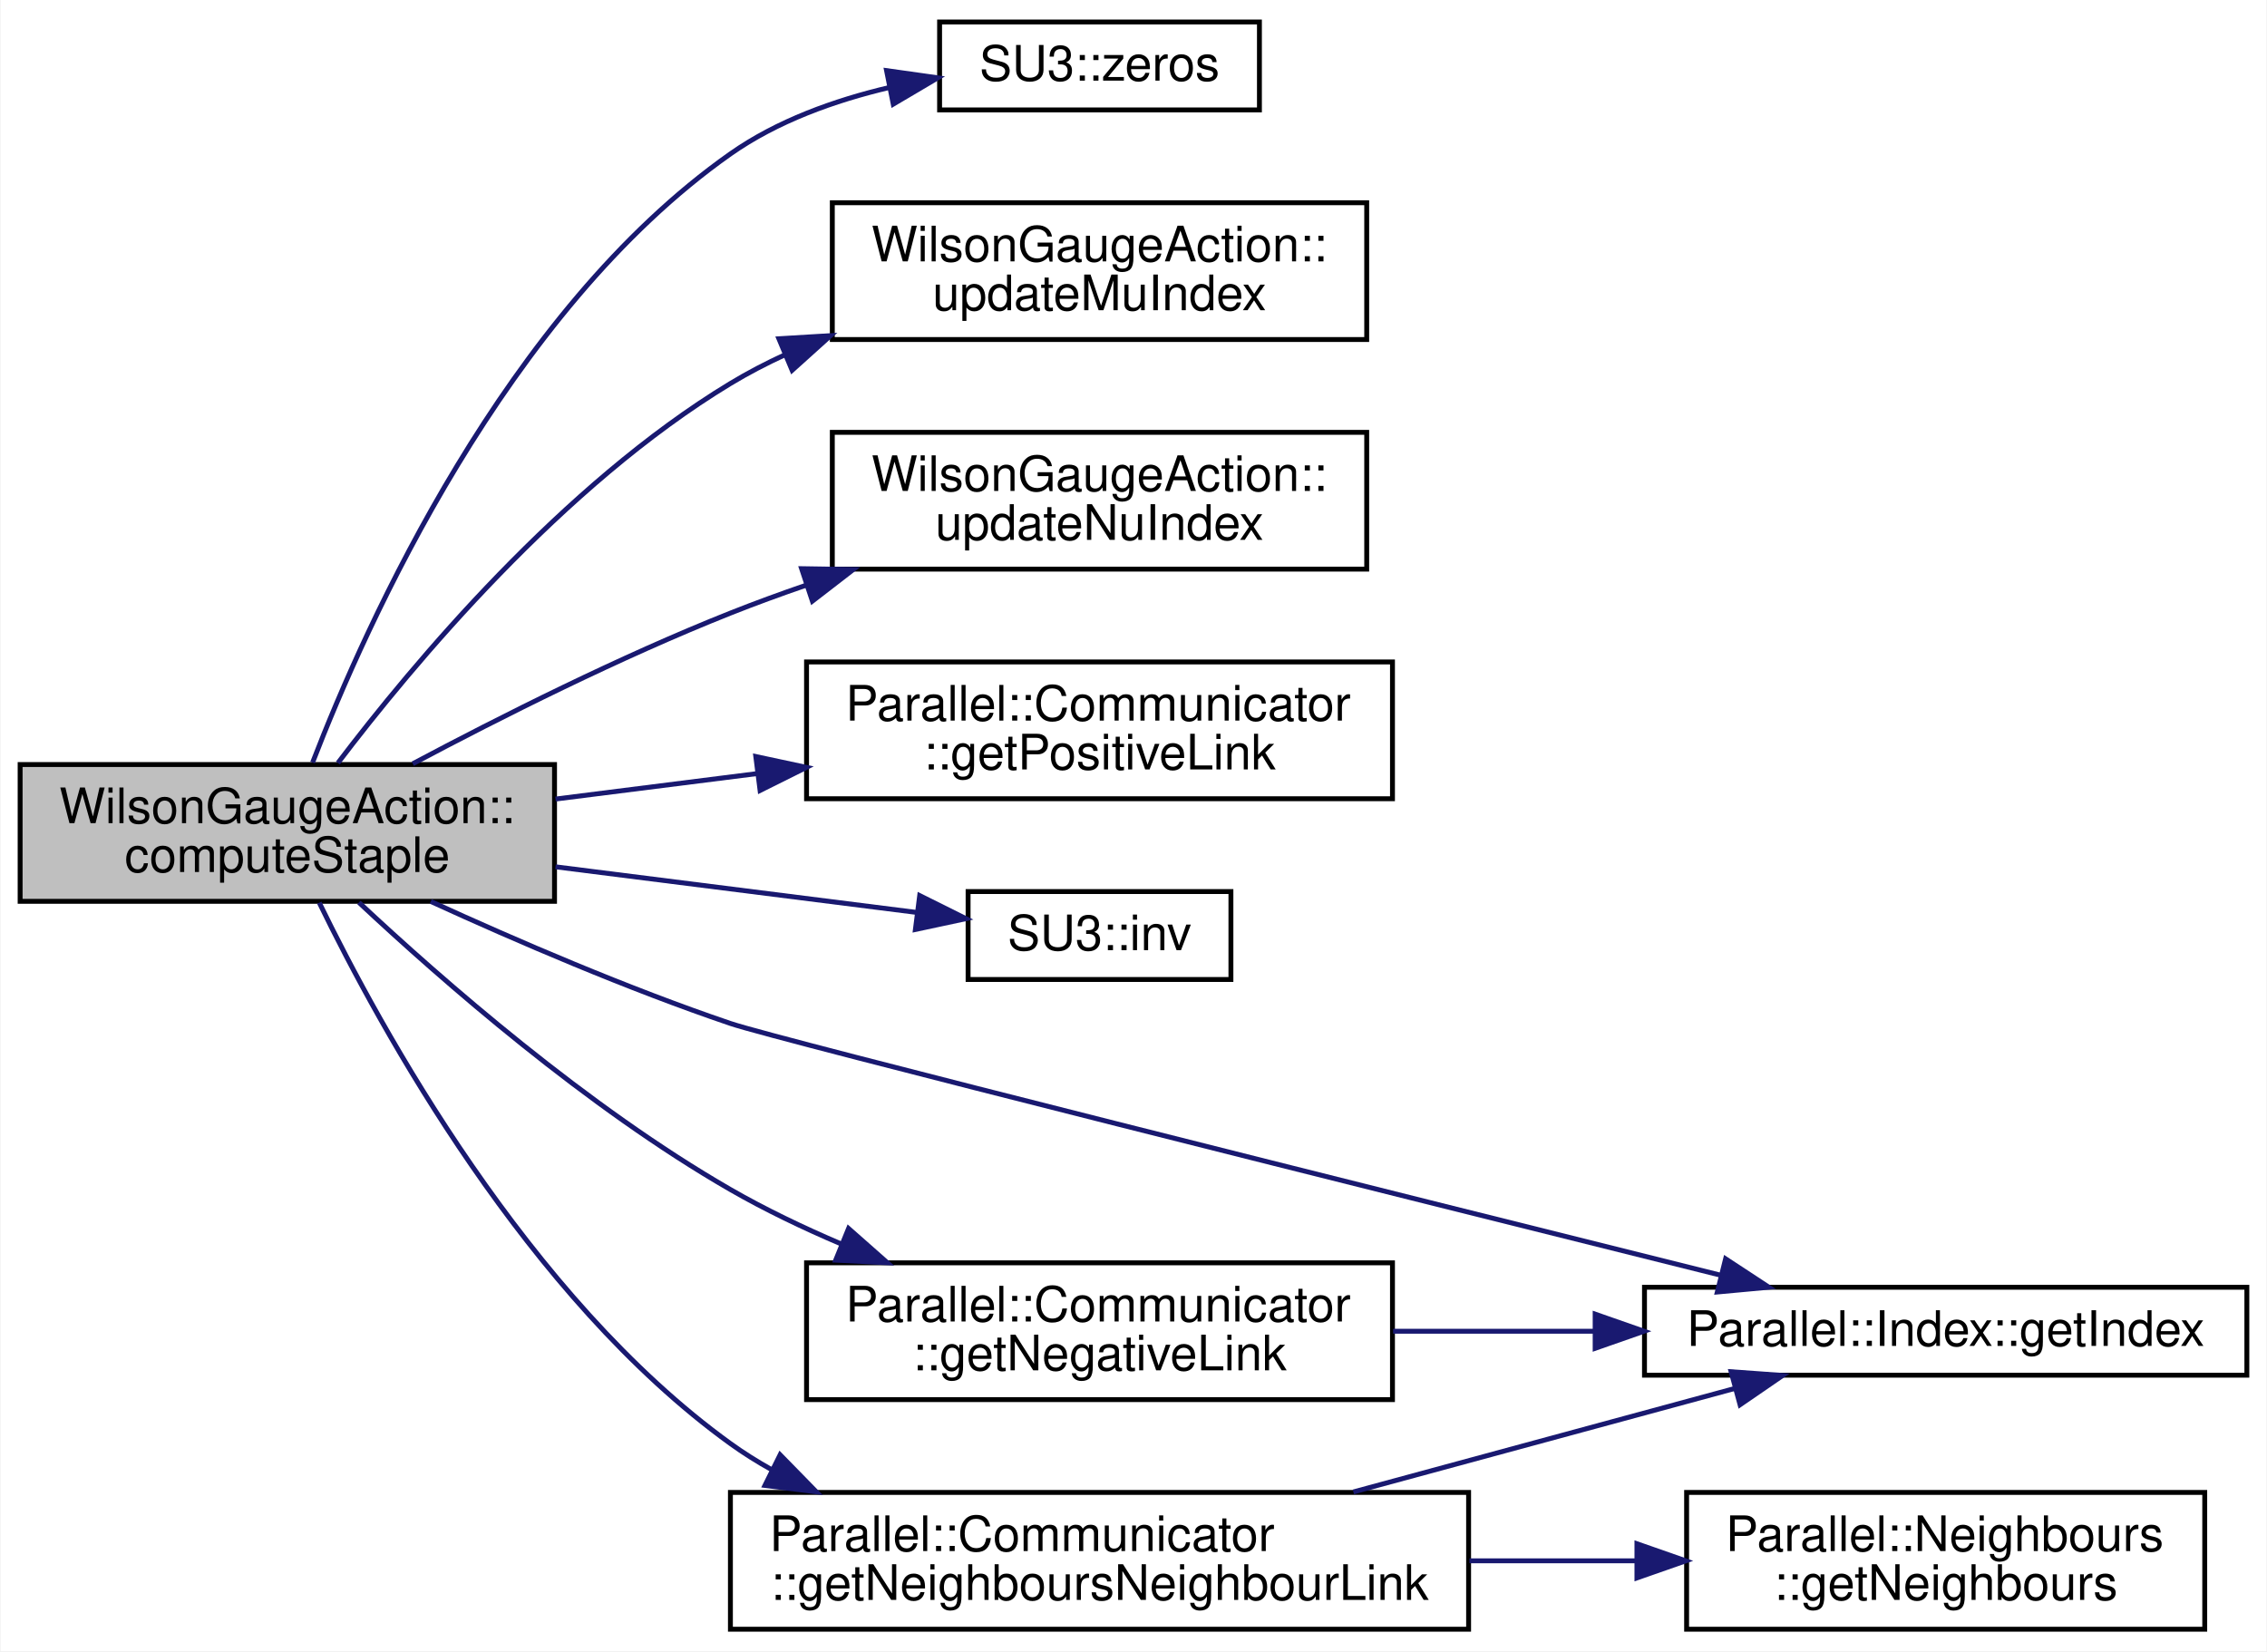
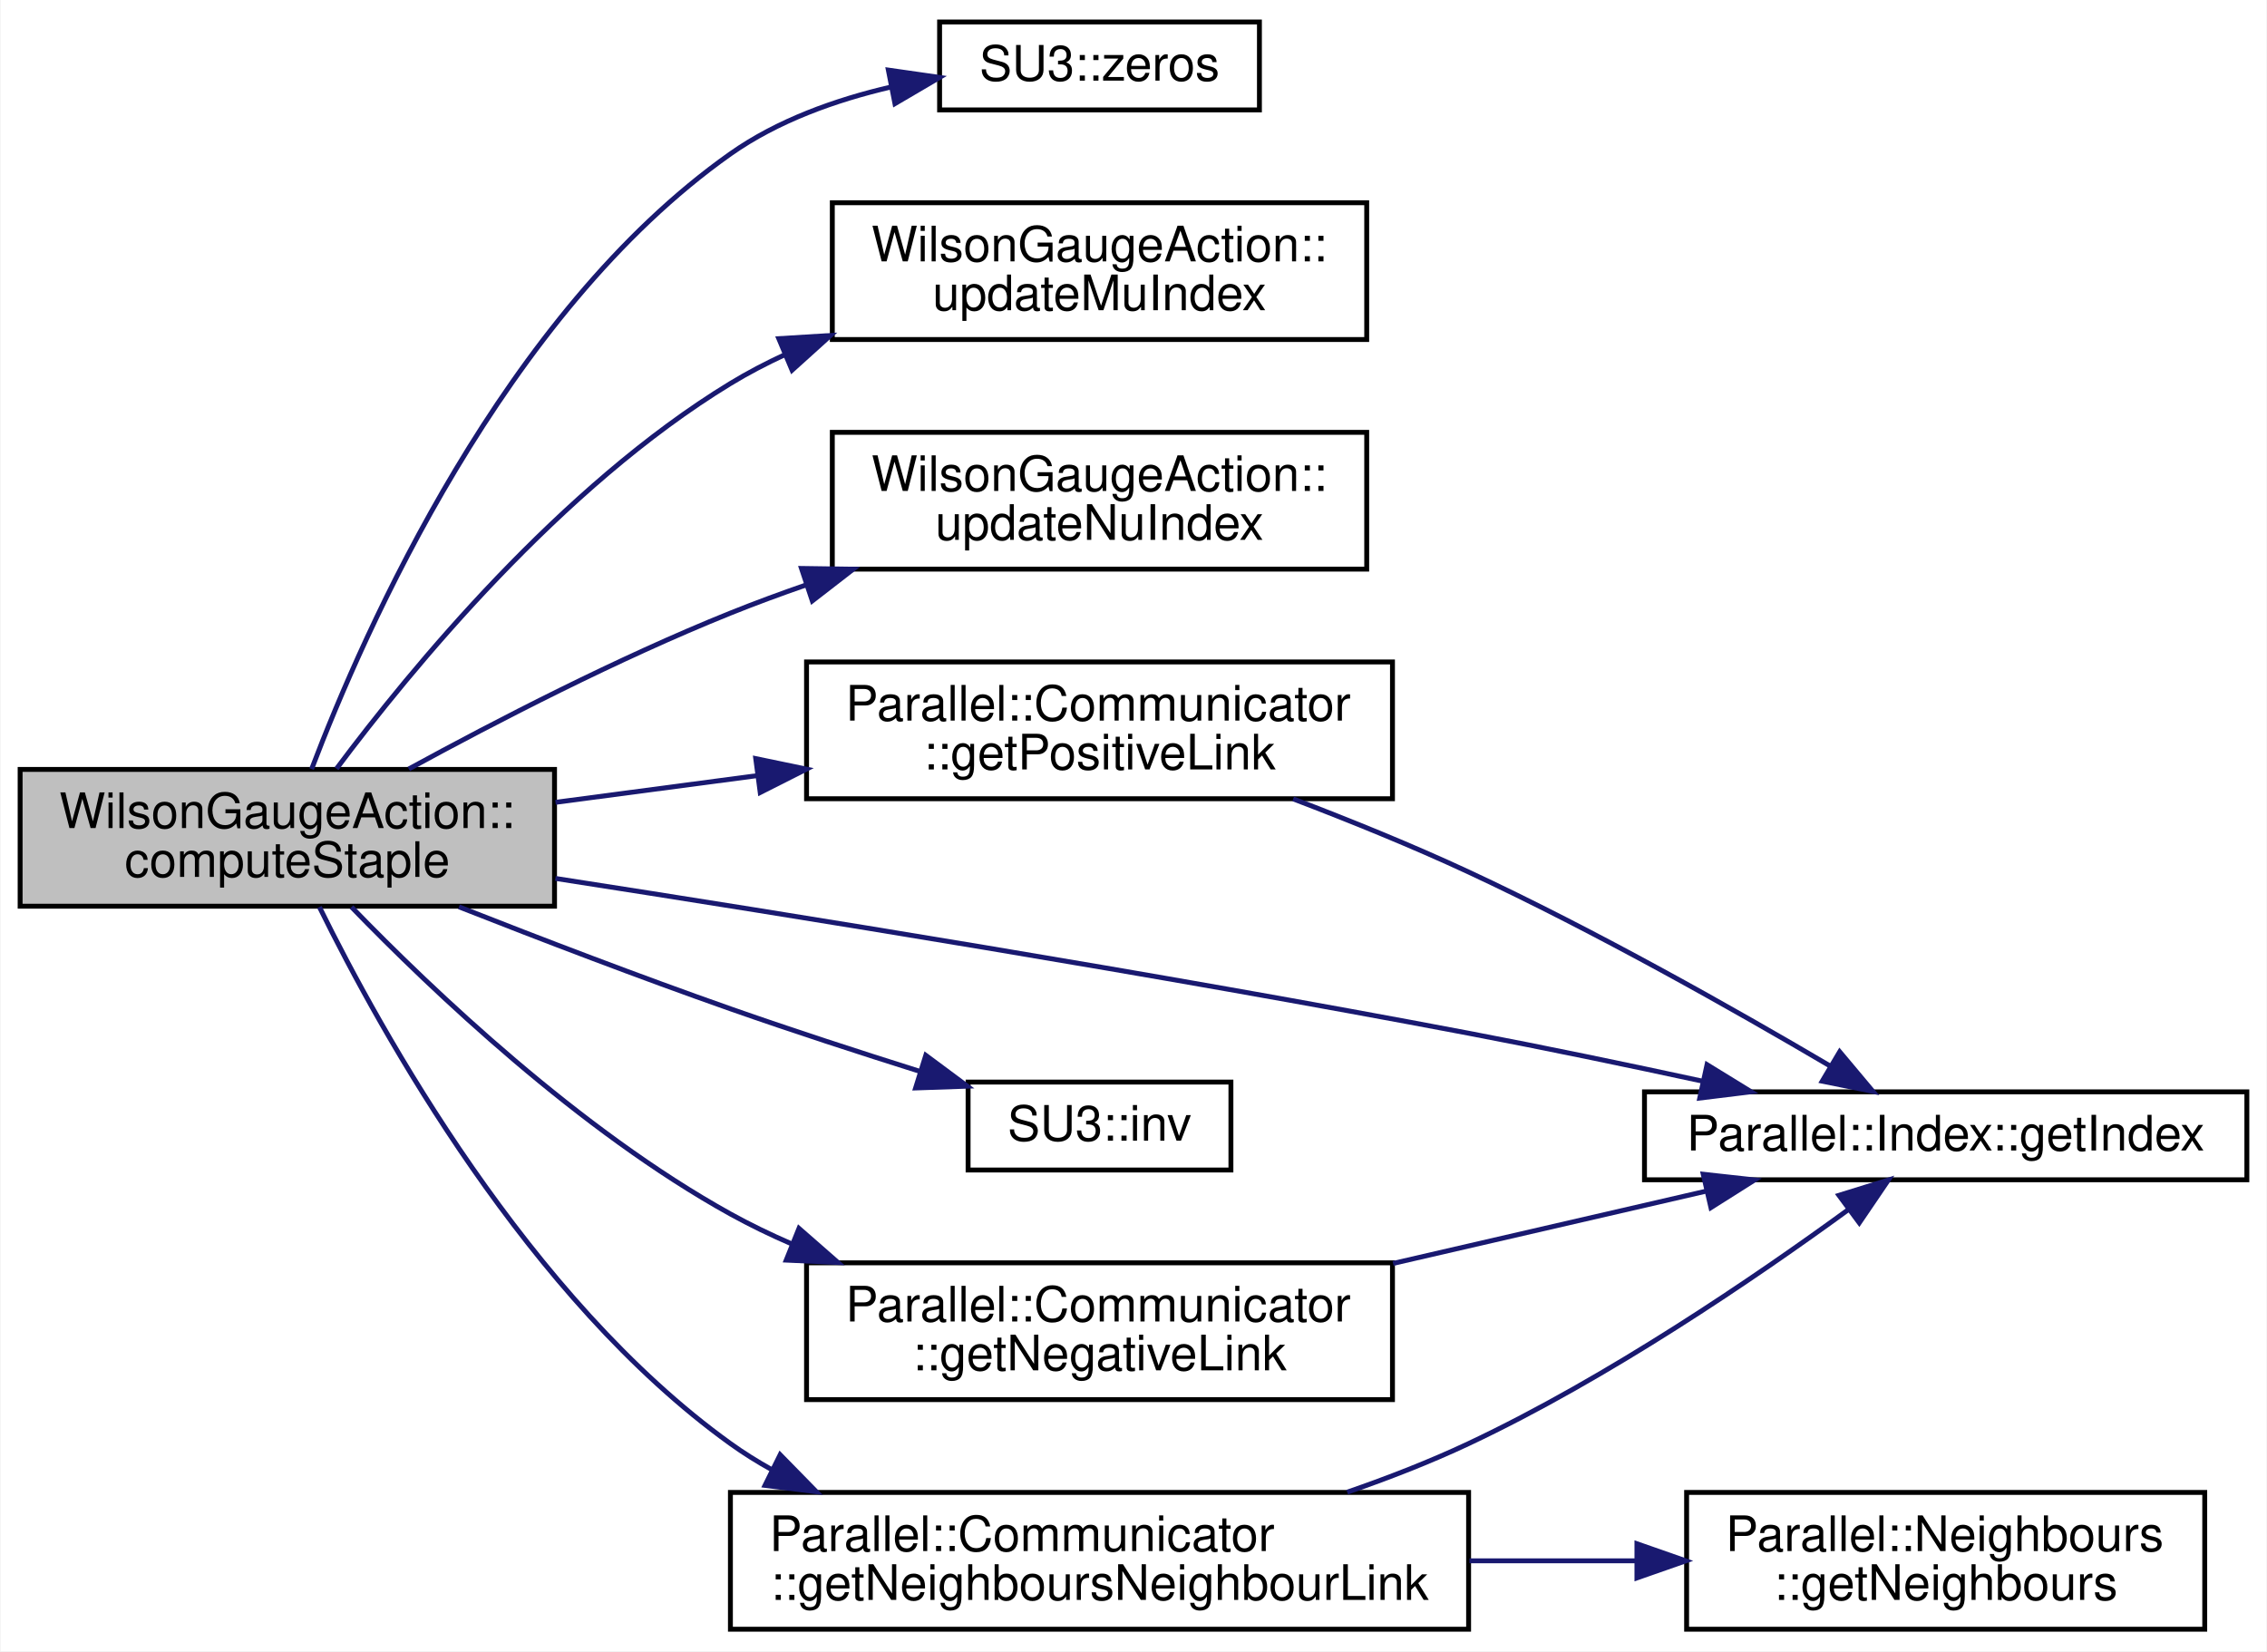
<svg xmlns="http://www.w3.org/2000/svg" xmlns:xlink="http://www.w3.org/1999/xlink" width="464pt" height="338pt" viewBox="0.00 0.00 463.76 338.00">
  <g id="graph0" class="graph" transform="scale(1 1) rotate(0) translate(4 334)">
    <polygon fill="#ffffff" stroke="transparent" points="-4,4 -4,-334 459.757,-334 459.757,4 -4,4" />
    <g id="node1" class="node">
      <g id="a_node1">
        <a xlink:title="computeStaple computes the staple at given poisition.">
-           <polygon fill="#bfbfbf" stroke="#000000" points="0,-149.5 0,-177.5 109.379,-177.5 109.379,-149.5 0,-149.5" />
-           <text text-anchor="start" x="8" y="-165.5" font-family="Helvetica,sans-Serif" font-size="10.00" fill="#000000">WilsonGaugeAction::</text>
-           <text text-anchor="middle" x="54.69" y="-155.5" font-family="Helvetica,sans-Serif" font-size="10.00" fill="#000000">computeStaple</text>
+           <polygon fill="#bfbfbf" stroke="#000000" points="0,-148.5 0,-176.5 109.379,-176.5 109.379,-148.5 0,-148.5" />
+           <text text-anchor="start" x="8" y="-164.5" font-family="Helvetica,sans-Serif" font-size="10.00" fill="#000000">WilsonGaugeAction::</text>
+           <text text-anchor="middle" x="54.69" y="-154.5" font-family="Helvetica,sans-Serif" font-size="10.00" fill="#000000">computeStaple</text>
        </a>
      </g>
    </g>
    <g id="node2" class="node">
      <g id="a_node2">
        <a xlink:href="class_s_u3.html#a9f3527fd882882ddfa18d72f5f43176c" target="_top" xlink:title=" ">
          <polygon fill="#ffffff" stroke="#000000" points="188.191,-311.5 188.191,-329.5 253.654,-329.5 253.654,-311.5 188.191,-311.5" />
          <text text-anchor="middle" x="220.923" y="-317.5" font-family="Helvetica,sans-Serif" font-size="10.00" fill="#000000">SU3::zeros</text>
        </a>
      </g>
    </g>
    <g id="edge1" class="edge">
-       <path fill="none" stroke="#191970" d="M59.857,-177.907C70.863,-206.438 99.432,-270.16 145.379,-302.5 154.929,-309.222 166.667,-313.456 178.017,-316.116" />
-       <polygon fill="#191970" stroke="#191970" points="177.335,-319.549 187.827,-318.071 178.704,-312.684 177.335,-319.549" />
+       <path fill="none" stroke="#191970" d="M59.659,-176.57C70.486,-205.085 99.016,-269.754 145.379,-302.5 155.004,-309.298 166.862,-313.552 178.306,-316.207" />
+       <polygon fill="#191970" stroke="#191970" points="177.703,-319.656 188.19,-318.153 179.054,-312.788 177.703,-319.656" />
    </g>
    <g id="node3" class="node">
      <g id="a_node3">
        <a xlink:href="class_wilson_gauge_action.html#ab7ed4ab8e475f5a188cd19ce720a5eb9" target="_top" xlink:title=" ">
          <polygon fill="#ffffff" stroke="#000000" points="166.233,-264.5 166.233,-292.5 275.612,-292.5 275.612,-264.5 166.233,-264.5" />
          <text text-anchor="start" x="174.233" y="-280.5" font-family="Helvetica,sans-Serif" font-size="10.00" fill="#000000">WilsonGaugeAction::</text>
          <text text-anchor="middle" x="220.923" y="-270.5" font-family="Helvetica,sans-Serif" font-size="10.00" fill="#000000">updateMuIndex</text>
        </a>
      </g>
    </g>
    <g id="edge2" class="edge">
-       <path fill="none" stroke="#191970" d="M65.045,-177.823C80.377,-198.02 111.029,-234.72 145.379,-255.5 148.942,-257.656 152.723,-259.623 156.62,-261.418" />
-       <polygon fill="#191970" stroke="#191970" points="155.301,-264.659 165.876,-265.296 158.006,-258.203 155.301,-264.659" />
+       <path fill="none" stroke="#191970" d="M64.754,-176.643C79.955,-196.991 110.704,-234.395 145.379,-255.5 148.936,-257.665 152.713,-259.64 156.607,-261.44" />
+       <polygon fill="#191970" stroke="#191970" points="155.282,-264.68 165.857,-265.328 157.994,-258.227 155.282,-264.68" />
    </g>
    <g id="node4" class="node">
      <g id="a_node4">
        <a xlink:href="class_wilson_gauge_action.html#a010b3b8870476dfec4c48a01b6d6fc1d" target="_top" xlink:title=" ">
          <polygon fill="#ffffff" stroke="#000000" points="166.233,-217.5 166.233,-245.5 275.612,-245.5 275.612,-217.5 166.233,-217.5" />
          <text text-anchor="start" x="174.233" y="-233.5" font-family="Helvetica,sans-Serif" font-size="10.00" fill="#000000">WilsonGaugeAction::</text>
          <text text-anchor="middle" x="220.923" y="-223.5" font-family="Helvetica,sans-Serif" font-size="10.00" fill="#000000">updateNuIndex</text>
        </a>
      </g>
    </g>
    <g id="edge3" class="edge">
-       <path fill="none" stroke="#191970" d="M80.363,-177.662C98.244,-187.17 122.836,-199.547 145.379,-208.5 150.396,-210.493 155.657,-212.416 160.968,-214.245" />
-       <polygon fill="#191970" stroke="#191970" points="159.946,-217.594 170.54,-217.429 162.156,-210.952 159.946,-217.594" />
+       <path fill="none" stroke="#191970" d="M79.552,-176.593C97.476,-186.383 122.449,-199.275 145.379,-208.5 150.387,-210.515 155.642,-212.454 160.949,-214.293" />
+       <polygon fill="#191970" stroke="#191970" points="159.922,-217.64 170.516,-217.49 162.14,-211.001 159.922,-217.64" />
    </g>
    <g id="node5" class="node">
      <g id="a_node5">
-         <a xlink:href="class_parallel_1_1_communicator.html#aa716fcde544018dcc5967df9b6708bb5" target="_top" xlink:title=" ">
+         <a xlink:href="class_parallel_1_1_communicator.html#a1c8d402df4a44becc1cab7a762f51432" target="_top" xlink:title="Parallel::Communicator::getPositiveLink fetches a link in the positive direction.">
          <polygon fill="#ffffff" stroke="#000000" points="160.96,-170.5 160.96,-198.5 280.886,-198.5 280.886,-170.5 160.96,-170.5" />
          <text text-anchor="start" x="168.96" y="-186.5" font-family="Helvetica,sans-Serif" font-size="10.00" fill="#000000">Parallel::Communicator</text>
          <text text-anchor="middle" x="220.923" y="-176.5" font-family="Helvetica,sans-Serif" font-size="10.00" fill="#000000">::getPositiveLink</text>
        </a>
      </g>
    </g>
    <g id="edge4" class="edge">
-       <path fill="none" stroke="#191970" d="M109.581,-170.434C122.823,-172.107 137.148,-173.917 150.975,-175.664" />
-       <polygon fill="#191970" stroke="#191970" points="150.573,-179.141 160.933,-176.922 151.45,-172.196 150.573,-179.141" />
+       <path fill="none" stroke="#191970" d="M109.581,-169.765C122.823,-171.517 137.148,-173.413 150.975,-175.243" />
+       <polygon fill="#191970" stroke="#191970" points="150.56,-178.718 160.933,-176.561 151.478,-171.779 150.56,-178.718" />
    </g>
    <g id="node6" class="node">
      <g id="a_node6">
-         <a xlink:href="class_s_u3.html#ad0e19706d3c6fdb50dcf788d4b48eb4c" target="_top" xlink:title="SU3::inv performs a matrix inversion.">
-           <polygon fill="#ffffff" stroke="#000000" points="194.026,-133.5 194.026,-151.5 247.819,-151.5 247.819,-133.5 194.026,-133.5" />
-           <text text-anchor="middle" x="220.923" y="-139.5" font-family="Helvetica,sans-Serif" font-size="10.00" fill="#000000">SU3::inv</text>
+         <a xlink:href="class_parallel_1_1_index.html#af31faeef1369fdc0997d1910e008bfe2" target="_top" xlink:title=" ">
+           <polygon fill="#ffffff" stroke="#000000" points="332.467,-92.5 332.467,-110.5 455.757,-110.5 455.757,-92.5 332.467,-92.5" />
+           <text text-anchor="middle" x="394.112" y="-98.5" font-family="Helvetica,sans-Serif" font-size="10.00" fill="#000000">Parallel::Index::getIndex</text>
        </a>
      </g>
    </g>
-     <g id="edge5" class="edge">
-       <path fill="none" stroke="#191970" d="M109.581,-156.566C133.8,-153.506 161.647,-149.988 183.434,-147.236" />
-       <polygon fill="#191970" stroke="#191970" points="184.117,-150.678 193.599,-145.952 183.239,-143.733 184.117,-150.678" />
+     <g id="edge7" class="edge">
+       <path fill="none" stroke="#191970" d="M109.555,-154.19C158.646,-146.572 232.517,-134.659 296.467,-122.5 312.117,-119.524 329.111,-115.98 344.468,-112.658" />
+       <polygon fill="#191970" stroke="#191970" points="345.268,-116.066 354.293,-110.515 343.777,-109.226 345.268,-116.066" />
    </g>
    <g id="node7" class="node">
      <g id="a_node7">
-         <a xlink:href="class_parallel_1_1_index.html#af31faeef1369fdc0997d1910e008bfe2" target="_top" xlink:title=" ">
-           <polygon fill="#ffffff" stroke="#000000" points="332.467,-52.5 332.467,-70.5 455.757,-70.5 455.757,-52.5 332.467,-52.5" />
-           <text text-anchor="middle" x="394.112" y="-58.5" font-family="Helvetica,sans-Serif" font-size="10.00" fill="#000000">Parallel::Index::getIndex</text>
+         <a xlink:href="class_s_u3.html#ad0e19706d3c6fdb50dcf788d4b48eb4c" target="_top" xlink:title="SU3::inv performs a matrix inversion.">
+           <polygon fill="#ffffff" stroke="#000000" points="194.026,-94.5 194.026,-112.5 247.819,-112.5 247.819,-94.5 194.026,-94.5" />
+           <text text-anchor="middle" x="220.923" y="-100.5" font-family="Helvetica,sans-Serif" font-size="10.00" fill="#000000">SU3::inv</text>
        </a>
      </g>
    </g>
    <g id="edge6" class="edge">
-       <path fill="none" stroke="#191970" d="M84.045,-149.473C101.578,-141.451 124.442,-131.604 145.379,-124.5 155.066,-121.213 278.947,-90.199 348.134,-72.946" />
-       <polygon fill="#191970" stroke="#191970" points="349.069,-76.32 357.925,-70.505 347.375,-69.528 349.069,-76.32" />
+       <path fill="none" stroke="#191970" d="M89.821,-148.37C106.558,-141.786 126.909,-133.991 145.379,-127.5 157.979,-123.072 171.884,-118.551 184.292,-114.646" />
+       <polygon fill="#191970" stroke="#191970" points="185.365,-117.977 193.869,-111.658 183.281,-111.295 185.365,-117.977" />
    </g>
    <g id="node8" class="node">
      <g id="a_node8">
        <a xlink:href="class_parallel_1_1_communicator.html#a27862560cf6c7b8ccf650a422e014776" target="_top" xlink:title="Parallel::Communicator::getNeighboursNeighbourLink fetches a neighbours neighbor link.">
          <polygon fill="#ffffff" stroke="#000000" points="145.379,-.5 145.379,-28.5 296.467,-28.5 296.467,-.5 145.379,-.5" />
          <text text-anchor="start" x="153.379" y="-16.5" font-family="Helvetica,sans-Serif" font-size="10.00" fill="#000000">Parallel::Communicator</text>
          <text text-anchor="middle" x="220.923" y="-6.5" font-family="Helvetica,sans-Serif" font-size="10.00" fill="#000000">::getNeighboursNeighbourLink</text>
        </a>
      </g>
    </g>
-     <g id="edge7" class="edge">
-       <path fill="none" stroke="#191970" d="M61.231,-149.215C73.813,-123.305 103.861,-68.478 145.379,-38.5 148.056,-36.567 150.896,-34.785 153.844,-33.143" />
-       <polygon fill="#191970" stroke="#191970" points="155.55,-36.203 162.956,-28.627 152.442,-29.931 155.55,-36.203" />
+     <g id="edge8" class="edge">
+       <path fill="none" stroke="#191970" d="M61.262,-148.33C73.894,-122.629 104.022,-68.243 145.379,-38.5 148.06,-36.572 150.903,-34.794 153.853,-33.156" />
+       <polygon fill="#191970" stroke="#191970" points="155.558,-36.217 162.971,-28.647 152.456,-29.942 155.558,-36.217" />
    </g>
    <g id="node10" class="node">
      <g id="a_node10">
-         <a xlink:href="class_parallel_1_1_communicator.html#ae843d16f4aed13d5b5179a05b717ec88" target="_top" xlink:title="Parallel::Communicator::getPositiveLink fetches a link in the positive direction.">
+         <a xlink:href="class_parallel_1_1_communicator.html#ae843d16f4aed13d5b5179a05b717ec88" target="_top" xlink:title="Parallel::Communicator::getNegativeLink fetches a link in the negative direction.">
          <polygon fill="#ffffff" stroke="#000000" points="160.96,-47.5 160.96,-75.5 280.886,-75.5 280.886,-47.5 160.96,-47.5" />
          <text text-anchor="start" x="168.96" y="-63.5" font-family="Helvetica,sans-Serif" font-size="10.00" fill="#000000">Parallel::Communicator</text>
          <text text-anchor="middle" x="220.923" y="-53.5" font-family="Helvetica,sans-Serif" font-size="10.00" fill="#000000">::getNegativeLink</text>
        </a>
      </g>
    </g>
-     <g id="edge10" class="edge">
-       <path fill="none" stroke="#191970" d="M69.343,-149.269C86.444,-133.27 116.123,-107.334 145.379,-90.5 152.477,-86.415 160.261,-82.687 168.048,-79.365" />
-       <polygon fill="#191970" stroke="#191970" points="169.561,-82.528 177.504,-75.517 166.922,-76.045 169.561,-82.528" />
+     <g id="edge11" class="edge">
+       <path fill="none" stroke="#191970" d="M67.826,-148.33C84.397,-131.219 114.482,-102.612 145.379,-85.5 149.346,-83.303 153.543,-81.274 157.846,-79.406" />
+       <polygon fill="#191970" stroke="#191970" points="159.413,-82.549 167.386,-75.571 156.802,-76.054 159.413,-82.549" />
    </g>
-     <g id="edge8" class="edge">
-       <path fill="none" stroke="#191970" d="M272.885,-28.602C297.819,-35.368 327.34,-43.379 351.007,-49.802" />
-       <polygon fill="#191970" stroke="#191970" points="350.193,-53.208 360.761,-52.449 352.027,-46.452 350.193,-53.208" />
+     <g id="edge5" class="edge">
+       <path fill="none" stroke="#191970" d="M260.563,-170.466C272.266,-166.007 285.005,-160.838 296.467,-155.5 322.424,-143.411 350.959,-127.28 370.442,-115.804" />
+       <polygon fill="#191970" stroke="#191970" points="372.419,-118.701 379.228,-110.583 368.843,-112.683 372.419,-118.701" />
+     </g>
+     <g id="edge9" class="edge">
+       <path fill="none" stroke="#191970" d="M271.62,-28.554C280.066,-31.475 288.624,-34.805 296.467,-38.5 324.984,-51.936 355.066,-72.44 374.18,-86.379" />
+       <polygon fill="#191970" stroke="#191970" points="372.266,-89.317 382.385,-92.454 376.43,-83.691 372.266,-89.317" />
    </g>
    <g id="node9" class="node">
      <g id="a_node9">
        <a xlink:href="class_parallel_1_1_neighbours.html#aa3e776b78a708f2c4ce9f287b81f263e" target="_top" xlink:title="Parallel::Neighbours::getNeighbours returns a reference to the neighbour list of given process rank.">
          <polygon fill="#ffffff" stroke="#000000" points="341.087,-.5 341.087,-28.5 447.136,-28.5 447.136,-.5 341.087,-.5" />
          <text text-anchor="start" x="349.087" y="-16.5" font-family="Helvetica,sans-Serif" font-size="10.00" fill="#000000">Parallel::Neighbours</text>
          <text text-anchor="middle" x="394.112" y="-6.5" font-family="Helvetica,sans-Serif" font-size="10.00" fill="#000000">::getNeighbours</text>
        </a>
      </g>
    </g>
-     <g id="edge9" class="edge">
+     <g id="edge10" class="edge">
      <path fill="none" stroke="#191970" d="M296.634,-14.5C308.063,-14.5 319.749,-14.5 330.878,-14.5" />
      <polygon fill="#191970" stroke="#191970" points="330.919,-18 340.919,-14.5 330.919,-11 330.919,-18" />
    </g>
-     <g id="edge11" class="edge">
-       <path fill="none" stroke="#191970" d="M281.01,-61.5C294.245,-61.5 308.394,-61.5 322.047,-61.5" />
-       <polygon fill="#191970" stroke="#191970" points="322.368,-65 332.368,-61.5 322.368,-58 322.368,-65" />
+     <g id="edge12" class="edge">
+       <path fill="none" stroke="#191970" d="M281.01,-75.378C301.988,-80.223 325.263,-85.599 345.218,-90.207" />
+       <polygon fill="#191970" stroke="#191970" points="344.49,-93.631 355.021,-92.472 346.065,-86.811 344.49,-93.631" />
    </g>
  </g>
</svg>
